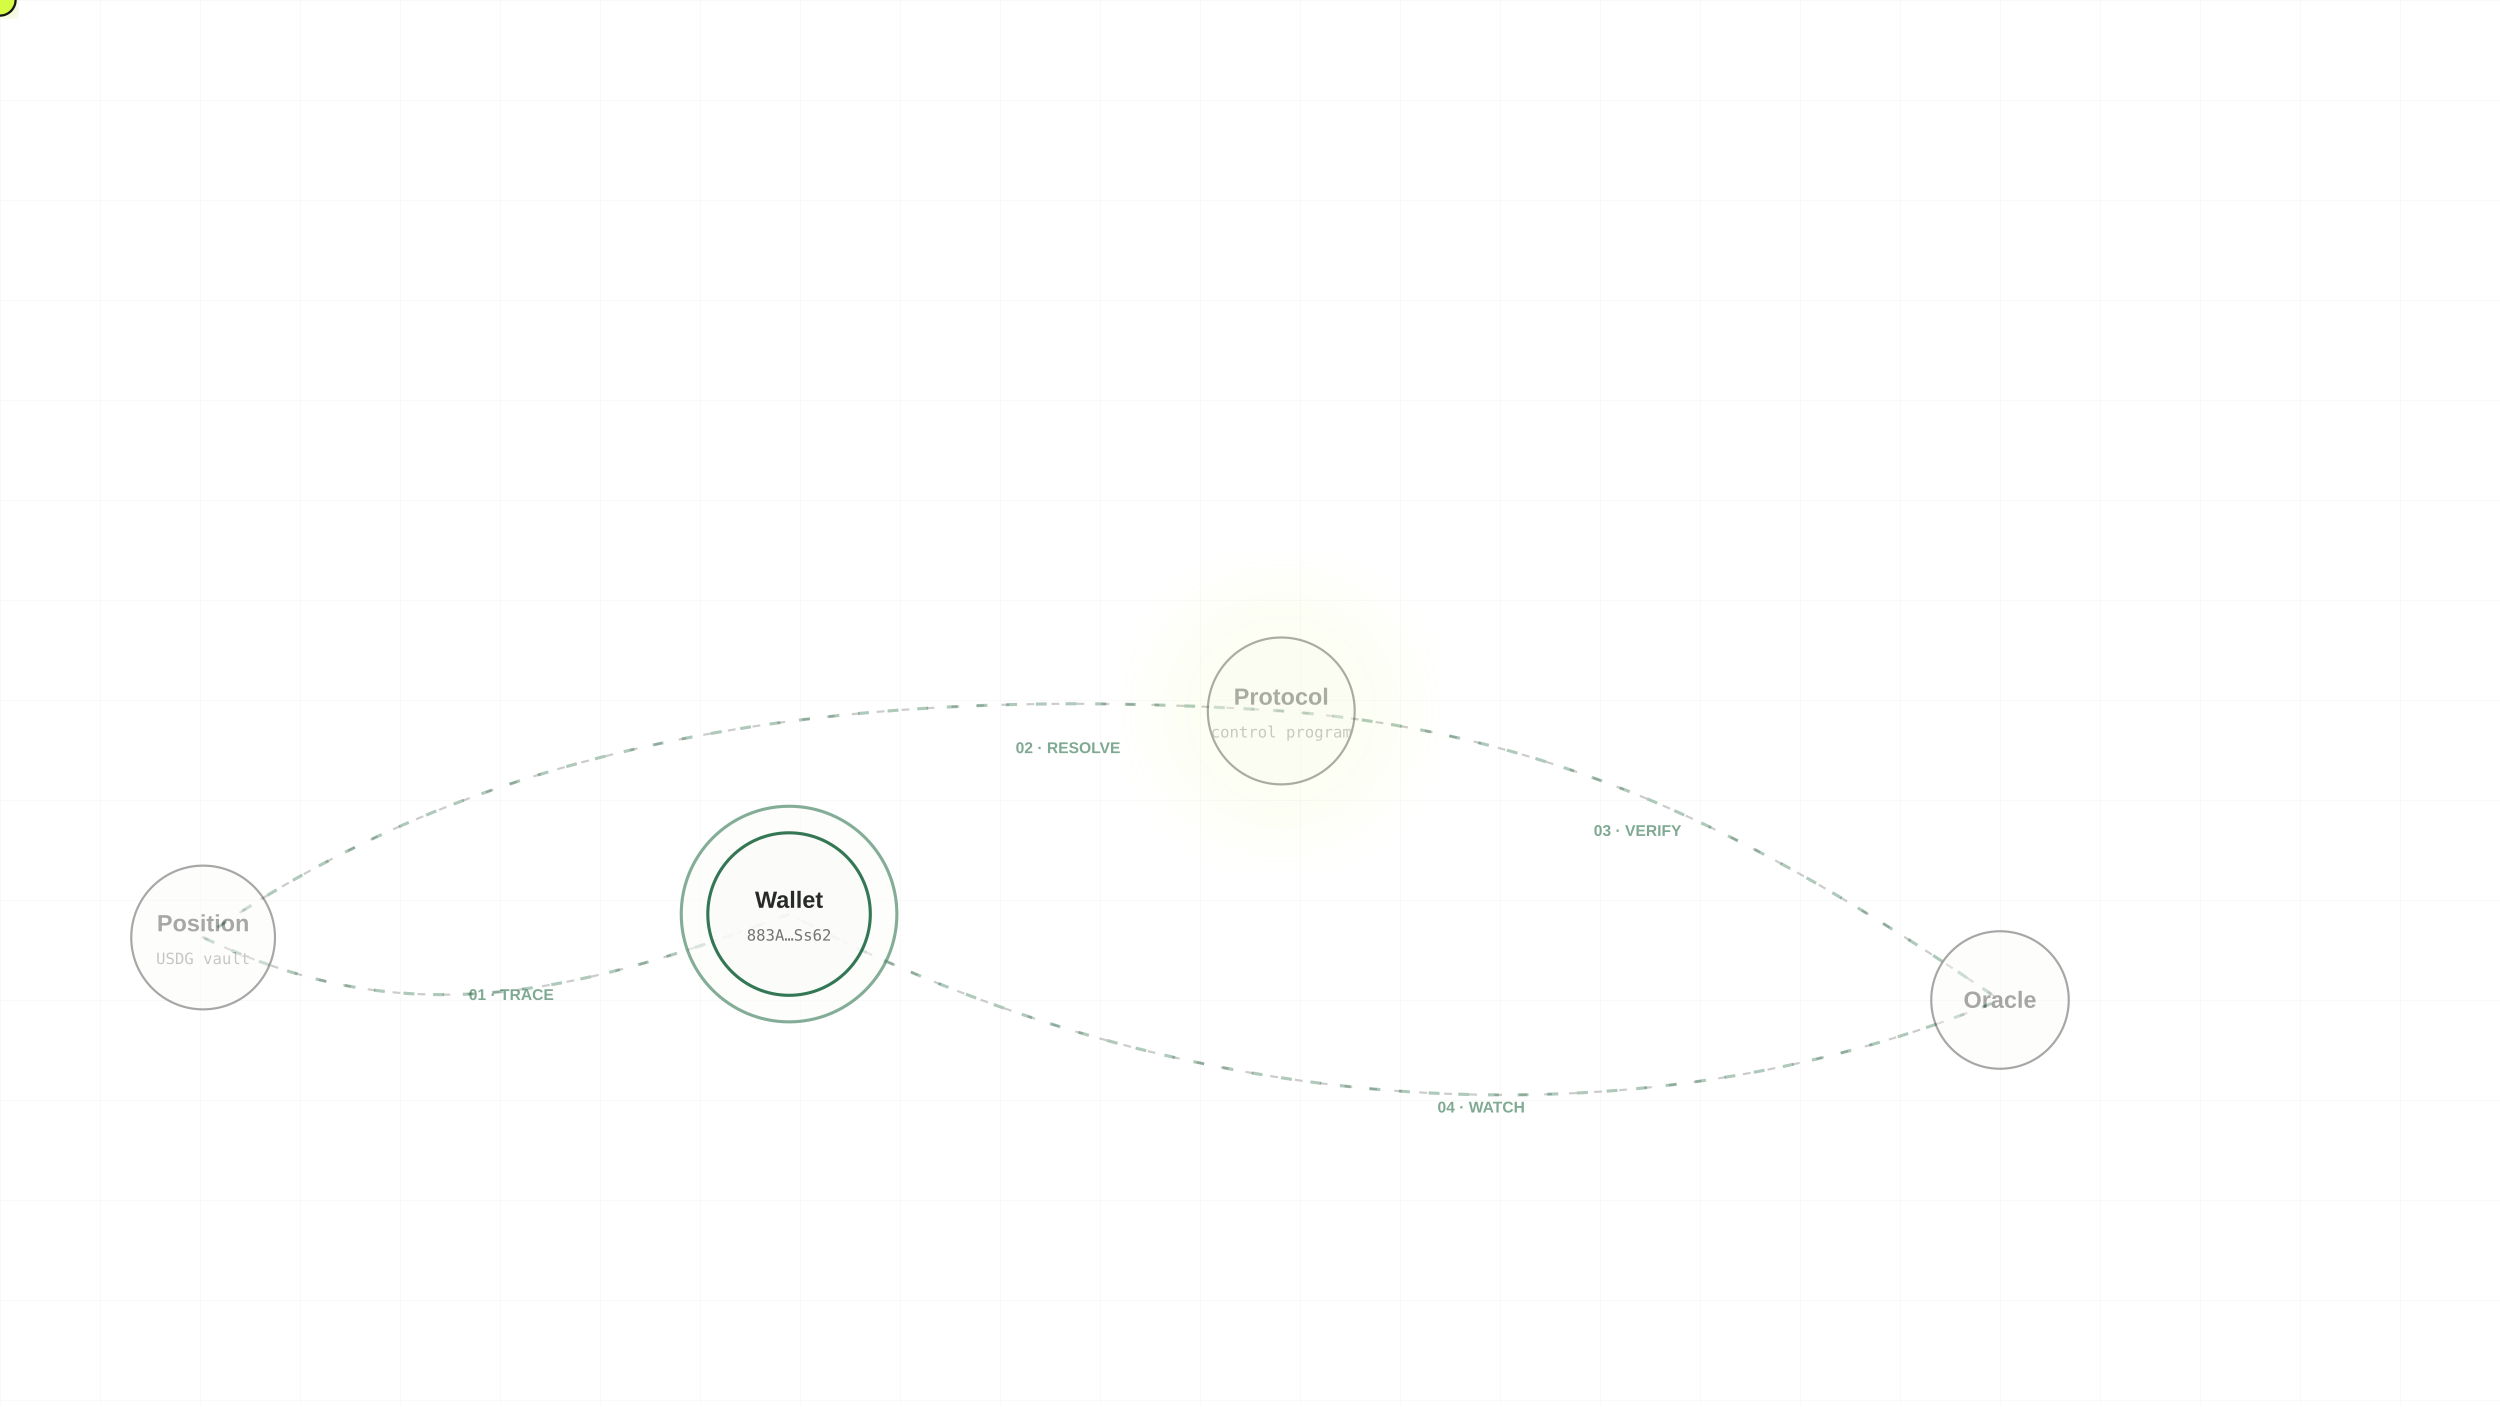
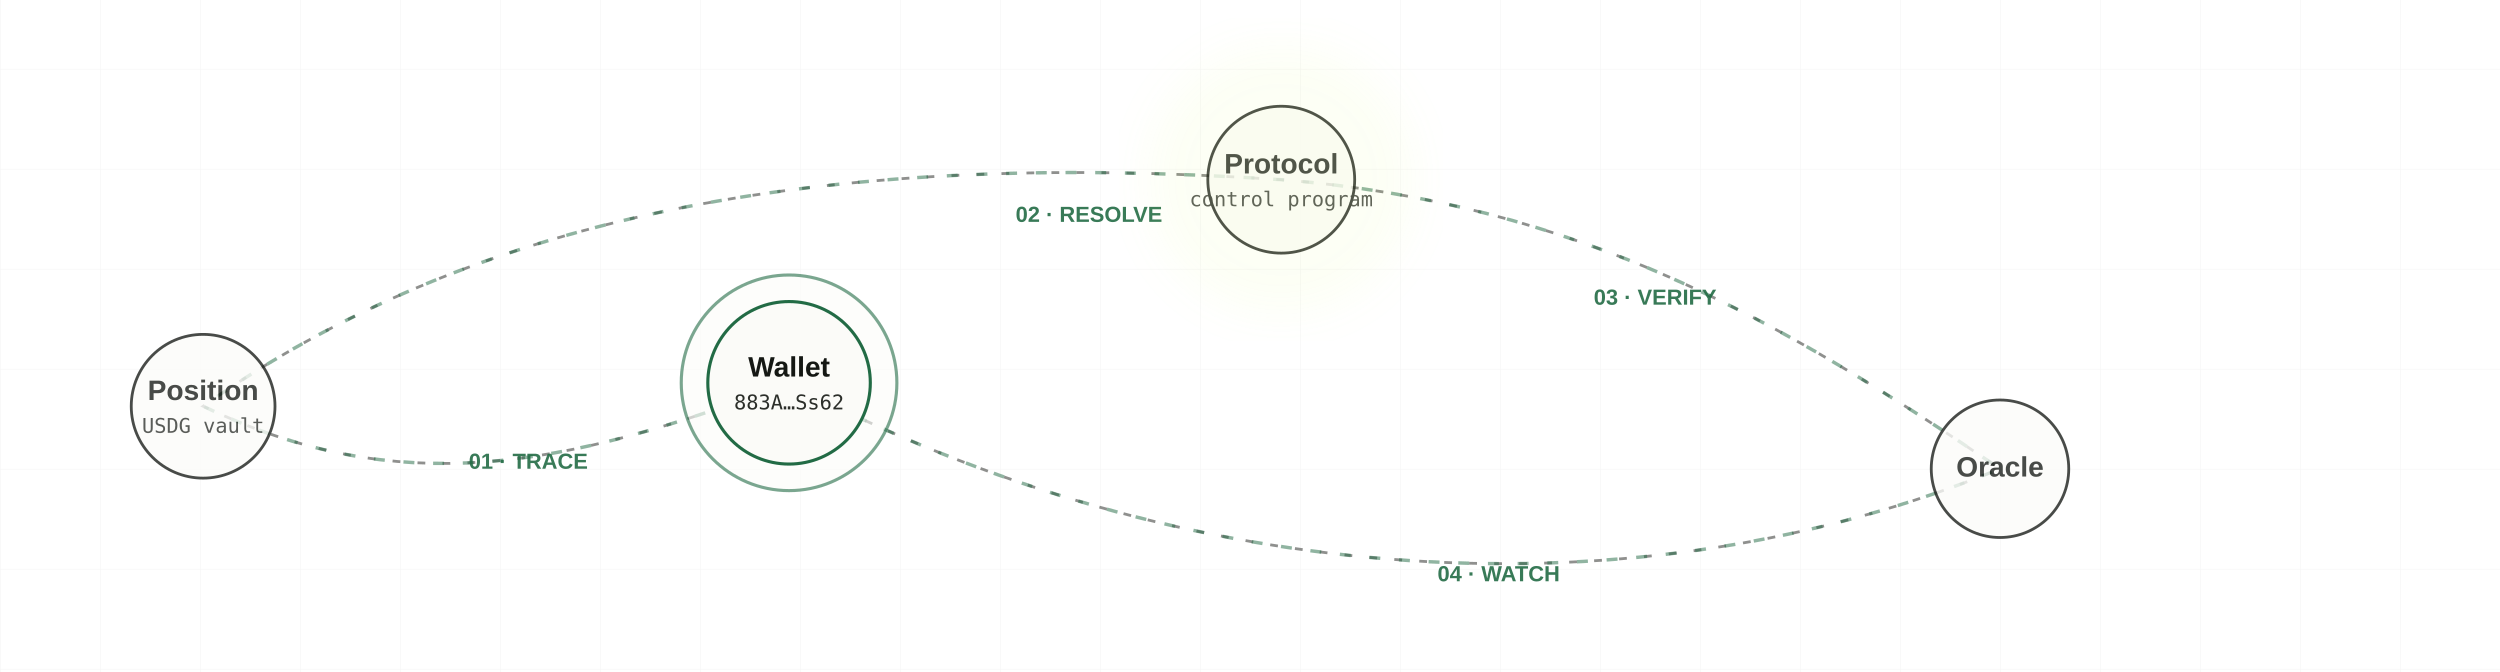
- <svg xmlns="http://www.w3.org/2000/svg" viewBox="0 0 1600 900" preserveAspectRatio="xMidYMid slice" role="img" aria-label="Continuous wallet control-path verification loop">
+ <svg xmlns="http://www.w3.org/2000/svg" viewBox="0 340 1600 430" preserveAspectRatio="xMidYMid meet" role="img" aria-label="Continuous wallet control-path verification loop">
  <defs>
    <pattern id="grid" width="64" height="64" patternUnits="userSpaceOnUse">
      <path d="M64 0H0V64" fill="none" stroke="#151814" stroke-opacity=".035" />
    </pattern>
    <filter id="glow">
      <feGaussianBlur stdDeviation="6" result="blur" />
      <feMerge>
        <feMergeNode in="blur" />
        <feMergeNode in="SourceGraphic" />
      </feMerge>
    </filter>
    <filter id="soft">
      <feGaussianBlur stdDeviation="14" />
    </filter>
  </defs>
  <style>
-  .scaffold{fill:none;stroke:#151814;stroke-opacity:.22;stroke-width:1.4;stroke-dasharray:5 11}.node{opacity:.38;transition:opacity .45s ease}.node circle{fill:#fbfbf8;stroke:#151814;stroke-width:1.4}.node text{font-family:Arial,sans-serif;text-anchor:middle;fill:#151814}.node .title{font-size:15px;font-weight:700}.node .meta{font:10px monospace;opacity:.65}.active{opacity:.92}.active circle{stroke:#226b45;stroke-width:2}.active .halo{opacity:.6}.halo{fill:none;stroke:#d5fb42;stroke-width:9;opacity:0;transition:opacity .45s}.tracer{fill:#d5fb42;stroke:#151814;stroke-width:1.5;filter:url(#glow)}.trail{fill:none;stroke:#226b45;stroke-opacity:.36;stroke-width:2;stroke-dasharray:7 12;animation:flow 10s linear infinite}.radar{fill:none;stroke:#226b45;stroke-width:2;opacity:0;transform-origin:center}.state-monitor #oracle .radar,.state-monitor #wallet .radar{animation:radar 2.5s ease-out infinite}.state-monitor #oracle .radar.r2,.state-monitor #wallet .radar.r2{animation-delay:1.25s}.chip{opacity:0;transform-box:fill-box;transform-origin:center}.chip rect{fill:#fff8df;stroke:#a25b12}.chip text{font:700 11px Arial,sans-serif;fill:#8c4e0d}.trigger #protocol{opacity:.9}.trigger #protocol circle{fill:#fff4df;stroke:#a25b12;animation:catchFlash 1.8s ease-out}.trigger .chip{animation:chip 2.6s ease both}.verified .chip rect{fill:#eff8f1;stroke:#226b45}.verified .chip text{fill:#226b45}@keyframes flow{to{stroke-dashoffset:-190}}@keyframes radar{0%{r:48;opacity:.48}100%{r:108;opacity:0}}@keyframes catchFlash{0%,100%{filter:none}30%{filter:drop-shadow(0 0 12px #d98721)}}@keyframes chip{0%,100%{opacity:0;transform:translateY(5px) scale(.92)}15%,78%{opacity:1;transform:none}}
+  .scaffold{fill:none;stroke:#151814;stroke-opacity:.48;stroke-width:1.8;stroke-dasharray:5 11}.node{opacity:.78;transition:opacity .45s ease}.node circle{fill:#fbfbf8;stroke:#151814;stroke-width:1.8}.node text{font-family:Arial,sans-serif;text-anchor:middle;fill:#151814}.node .title{font-size:18px;font-weight:700}.node .meta{font:13px monospace;opacity:.9}.active{opacity:1}.active circle{stroke:#226b45;stroke-width:2}.active .halo{opacity:.6}.halo{fill:none;stroke:#d5fb42;stroke-width:9;opacity:0;transition:opacity .45s}.tracer{fill:#d5fb42;stroke:#151814;stroke-width:1.5;filter:url(#glow)}.trail{fill:none;stroke:#226b45;stroke-opacity:.5;stroke-width:2.2;stroke-dasharray:7 12;animation:flow 10s linear infinite}.radar{fill:none;stroke:#226b45;stroke-width:2;opacity:0;transform-origin:center}.state-monitor #oracle .radar,.state-monitor #wallet .radar{animation:radar 2.5s ease-out infinite}.state-monitor #oracle .radar.r2,.state-monitor #wallet .radar.r2{animation-delay:1.25s}.chip{opacity:0;transform-box:fill-box;transform-origin:center}.chip rect{fill:#fff8df;stroke:#a25b12}.chip text{font:700 13px Arial,sans-serif;fill:#8c4e0d}.trigger #protocol{opacity:.9}.trigger #protocol circle{fill:#fff4df;stroke:#a25b12;animation:catchFlash 1.8s ease-out}.trigger .chip{animation:chip 2.6s ease both}.verified .chip rect{fill:#eff8f1;stroke:#226b45}.verified .chip text{fill:#226b45}@keyframes flow{to{stroke-dashoffset:-190}}@keyframes radar{0%{r:48;opacity:.48}100%{r:108;opacity:0}}@keyframes catchFlash{0%,100%{filter:none}30%{filter:drop-shadow(0 0 12px #d98721)}}@keyframes chip{0%,100%{opacity:0;transform:translateY(5px) scale(.92)}15%,78%{opacity:1;transform:none}}
 @media(prefers-reduced-motion:reduce){*{animation:none!important}.tracer{display:none}.node{transition:none}.radar{display:none}}
</style>
  <rect width="1600" height="900" fill="url(#grid)" />
  <path id="control-loop" class="scaffold" d="M505 585 C360 640 255 660 130 600 C300 480 520 435 820 455 C1010 470 1140 545 1280 640 C1050 735 760 720 505 585 Z" />
  <path class="trail" d="M505 585 C360 640 255 660 130 600 C300 480 520 435 820 455 C1010 470 1140 545 1280 640 C1050 735 760 720 505 585 Z" />
  <g id="wallet" class="node active">
    <circle class="halo" cx="505" cy="585" r="69" />
    <circle cx="505" cy="585" r="52" />
    <circle class="radar r1" cx="505" cy="585" r="48" />
    <circle class="radar r2" cx="505" cy="585" r="48" />
    <text class="title" x="505" y="581">Wallet</text>
    <text class="meta" x="505" y="602">883A…Ss62</text>
  </g>
  <g id="position" class="node">
    <circle class="halo" cx="130" cy="600" r="63" />
    <circle cx="130" cy="600" r="46" />
    <text class="title" x="130" y="596">Position</text>
    <text class="meta" x="130" y="617">USDG vault</text>
  </g>
  <g id="protocol" class="node">
    <circle class="halo" cx="820" cy="455" r="64" />
    <circle cx="820" cy="455" r="47" />
    <text class="title" x="820" y="451">Protocol</text>
    <text class="meta" x="820" y="472">control program</text>
  </g>
  <g id="oracle" class="node">
    <circle class="halo" cx="1280" cy="640" r="61" />
    <circle cx="1280" cy="640" r="44" />
    <circle class="radar r1" cx="1280" cy="640" r="43" />
    <circle class="radar r2" cx="1280" cy="640" r="43" />
    <text class="title" x="1280" y="645">Oracle</text>
  </g>
  <g class="chip" transform="translate(866 382)">
    <rect width="124" height="34" rx="17" />
    <text x="62" y="22" text-anchor="middle">Checking control…</text>
  </g>
-   <g font-family="Arial,sans-serif" font-size="10" font-weight="700" fill="#226b45" opacity=".58">
+   <g font-family="Arial,sans-serif" font-size="14" font-weight="700" fill="#226b45" opacity=".9">
    <text x="300" y="640">01 · TRACE</text>
    <text x="650" y="482">02 · RESOLVE</text>
    <text x="1020" y="535">03 · VERIFY</text>
    <text x="920" y="712">04 · WATCH</text>
  </g>
  <circle class="tracer" r="10">
    <animateMotion dur="7.5s" repeatCount="indefinite" rotate="auto">
      <mpath href="#control-loop" />
    </animateMotion>
  </circle>
  <circle cx="820" cy="455" r="86" fill="#d5fb42" opacity=".055" filter="url(#soft)" />
</svg>
